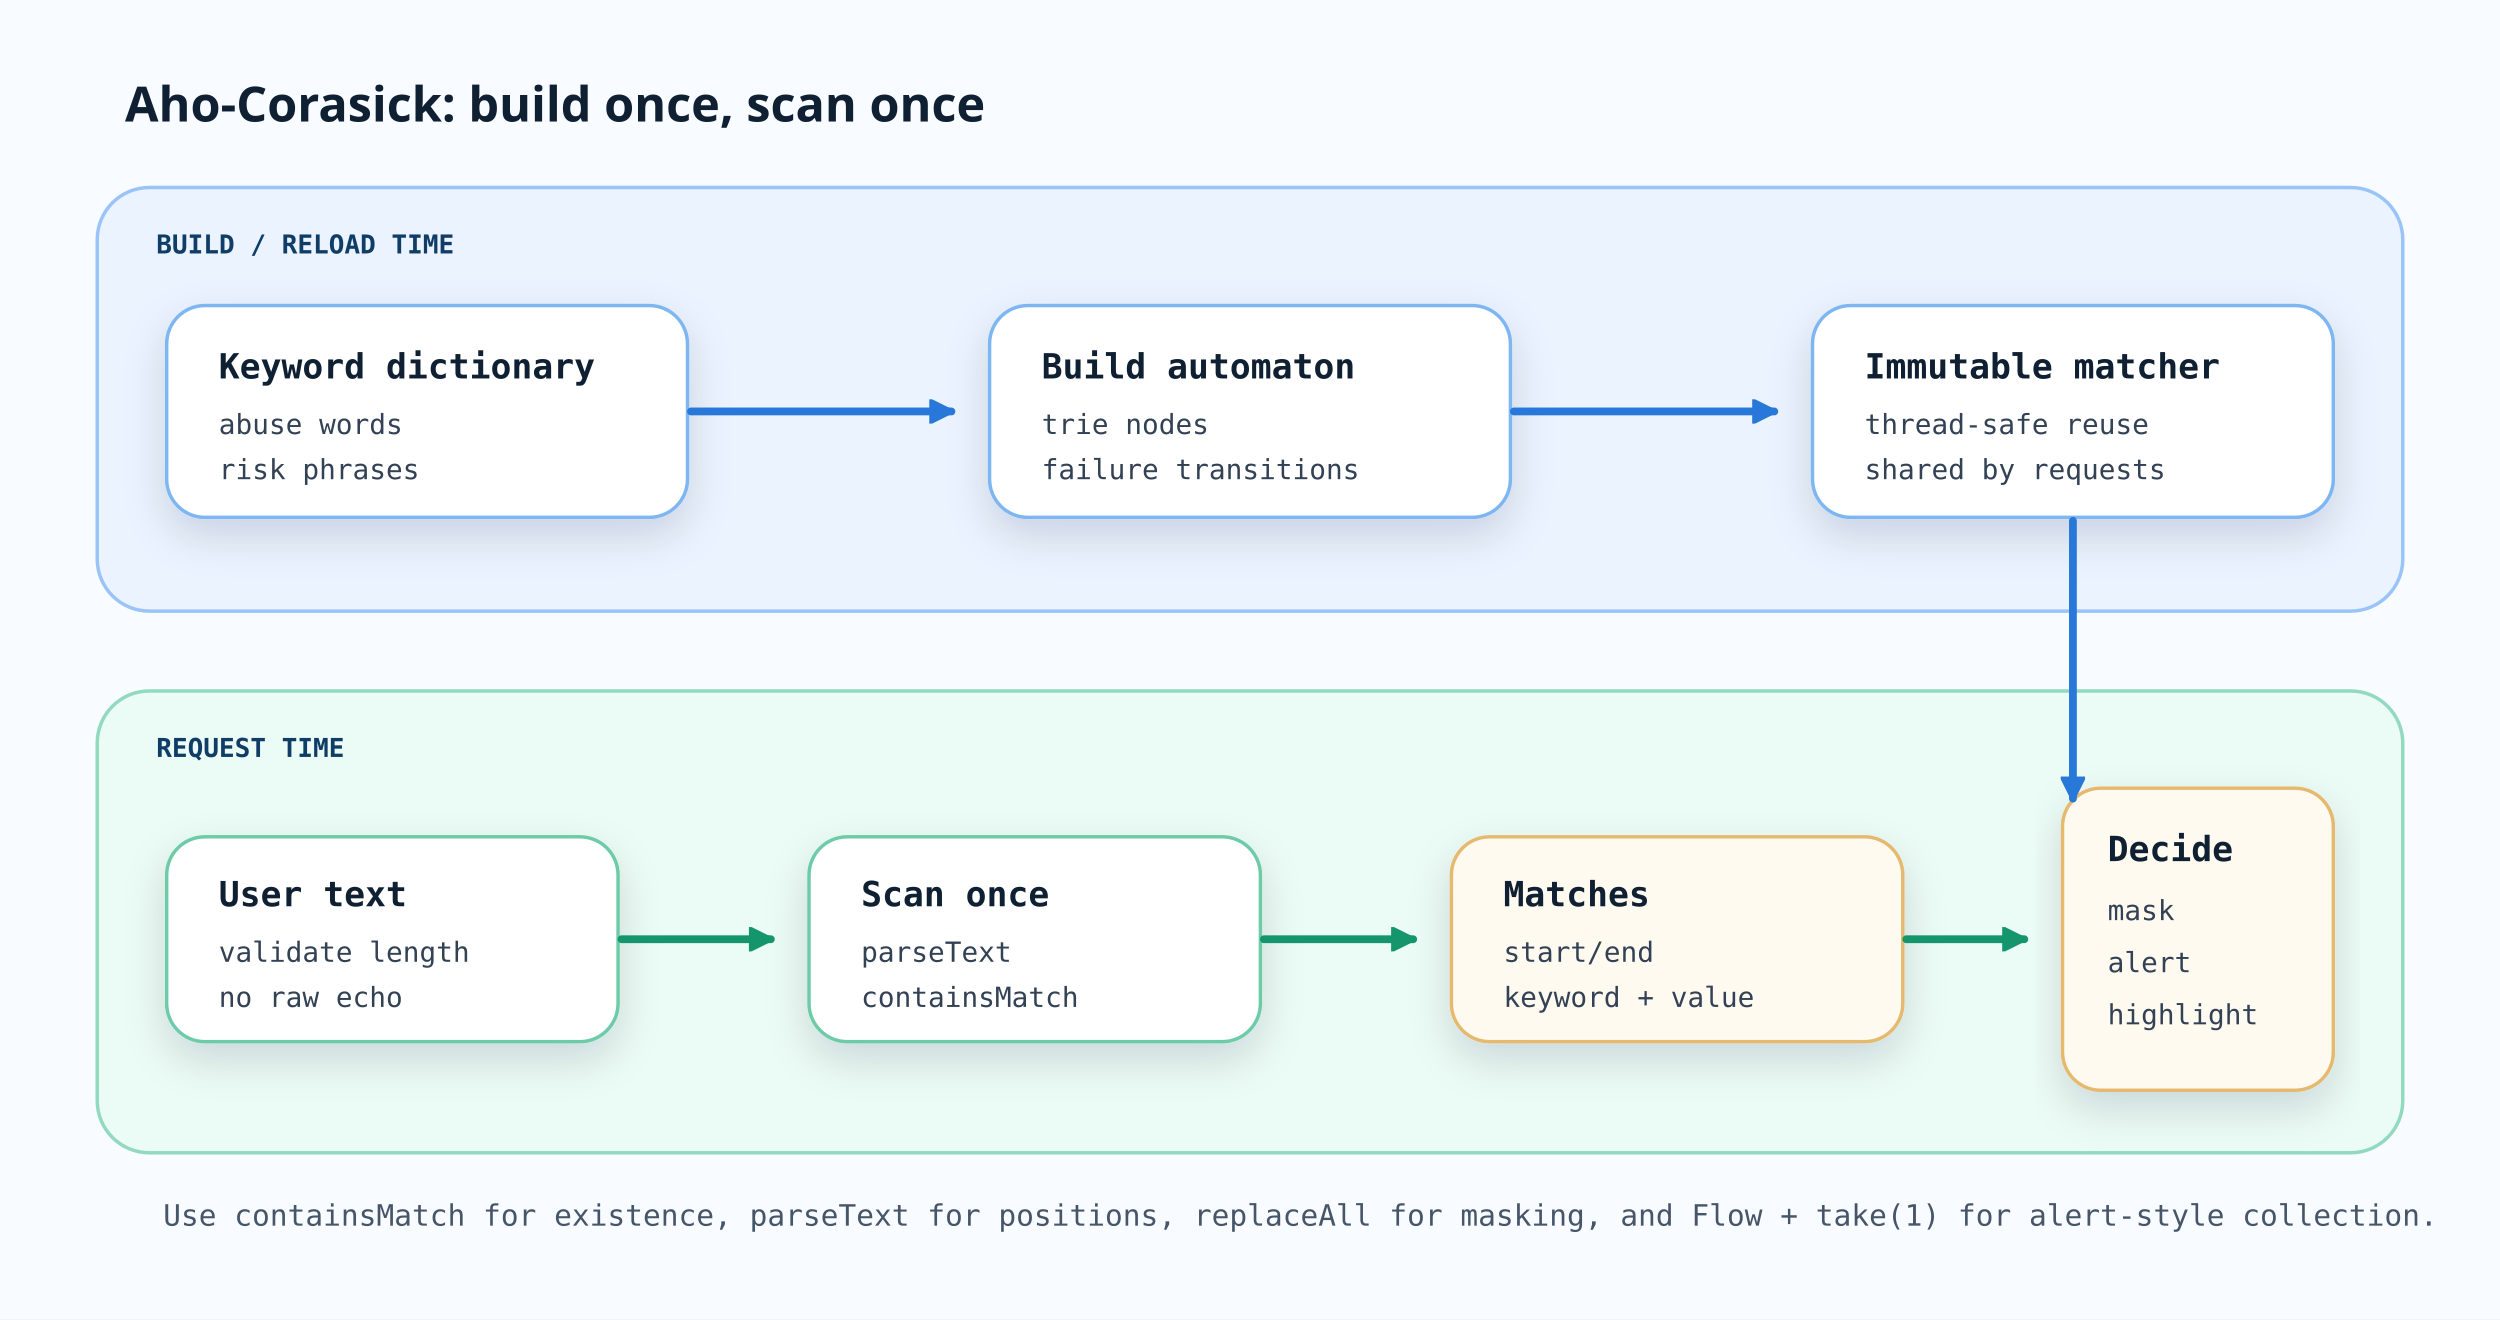
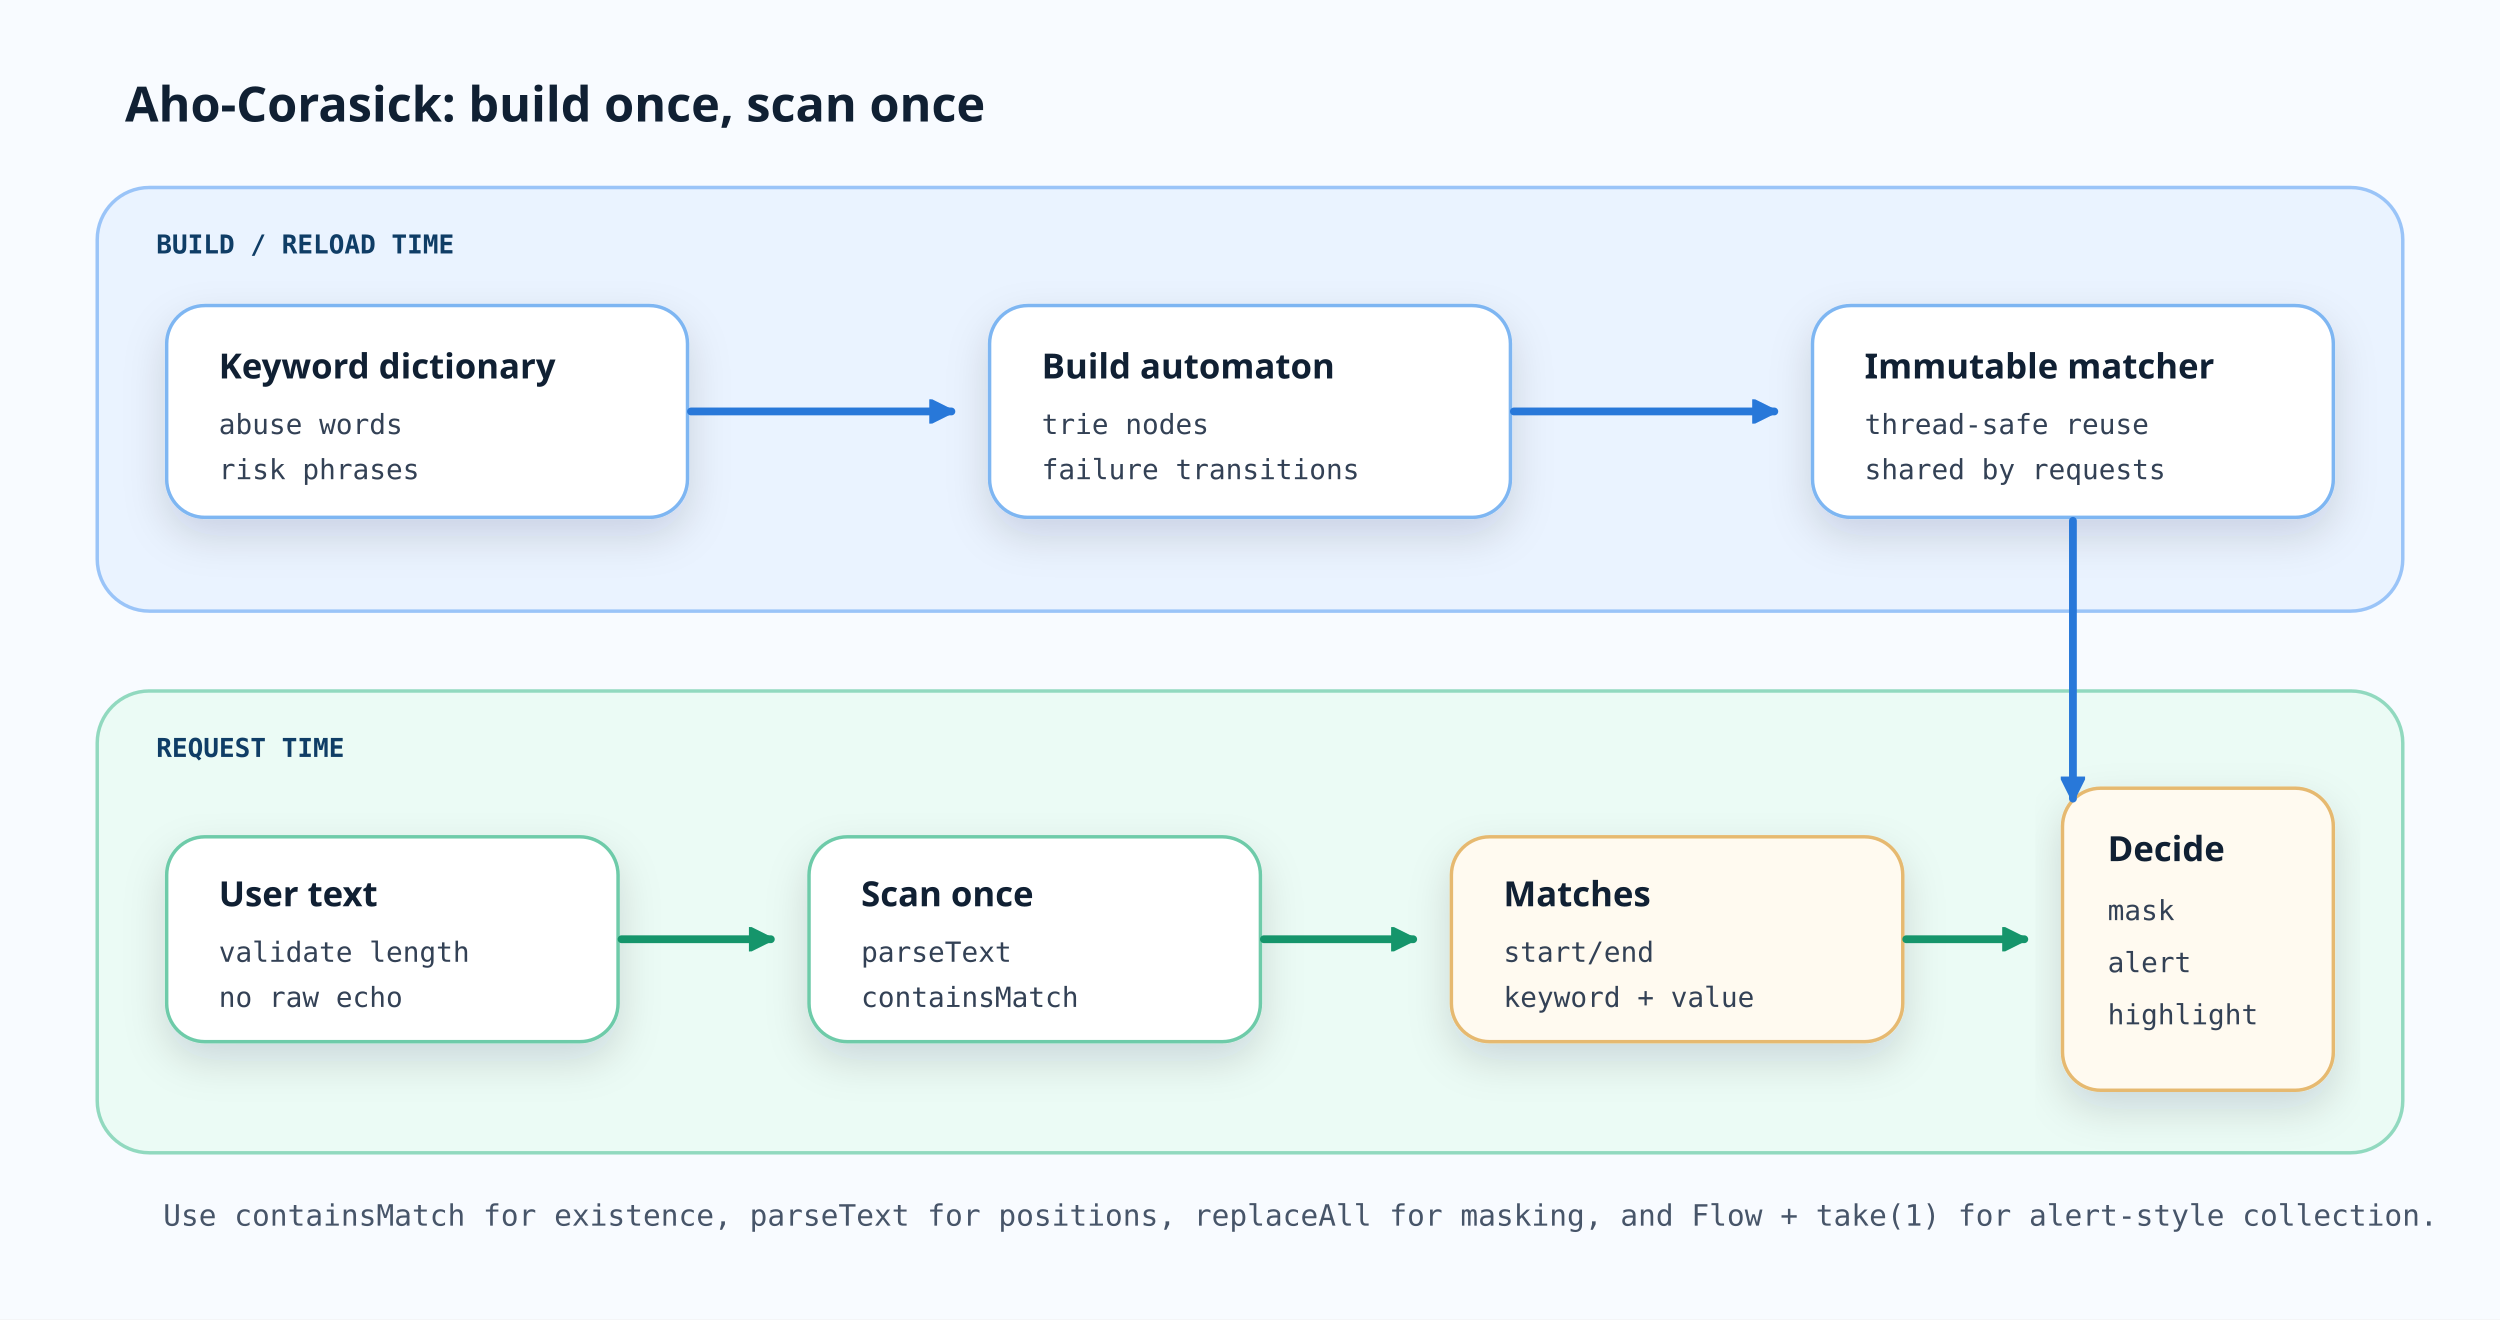
<svg xmlns="http://www.w3.org/2000/svg" width="1440" height="760" viewBox="0 0 1440 760" role="img" aria-labelledby="title desc">
  <defs>
    <filter id="shadow" x="-10%" y="-20%" width="120%" height="150%">
      <feDropShadow dx="0" dy="10" stdDeviation="12" flood-color="#132238" flood-opacity="0.14" />
    </filter>
    <marker id="arrow-blue" viewBox="0 0 10 10" refX="9" refY="5" markerWidth="14" markerHeight="14" orient="auto" markerUnits="userSpaceOnUse">
      <path d="M 0 0 L 10 5 L 0 10 Z" fill="#2878d9" stroke="#2878d9" stroke-width="1" stroke-dasharray="none" style="stroke-dasharray:none" />
    </marker>
    <marker id="arrow-green" viewBox="0 0 10 10" refX="9" refY="5" markerWidth="14" markerHeight="14" orient="auto" markerUnits="userSpaceOnUse">
      <path d="M 0 0 L 10 5 L 0 10 Z" fill="#15956b" stroke="#15956b" stroke-width="1" stroke-dasharray="none" style="stroke-dasharray:none" />
    </marker>
    <style>
      .canvas { fill: #f8fbff; }
      .band-build { fill: #eaf3ff; stroke: #9ac4f8; stroke-width: 2; }
      .band-request { fill: #ebfbf5; stroke: #91d9bf; stroke-width: 2; }
      .card { filter: url(#shadow); stroke-width: 2; rx: 22; }
      .build-card { fill: #ffffff; stroke: #7eb6f2; }
      .request-card { fill: #ffffff; stroke: #6ecba9; }
      .result-card { fill: #fffaf0; stroke: #e6b96f; }
      .title { font-family: "Architects Daughter", "Comic Mono", ui-sans-serif, system-ui, sans-serif; font-size: 28px; fill: #102033; font-weight: 700; }
-       .label { font-family: "Comic Mono", ui-monospace, monospace; font-size: 20px; fill: #102033; font-weight: 700; }
+       .label { font-family: "Architects Daughter", "Comic Mono", sans-serif; font-size: 20px; fill: #102033; font-weight: 700; }
      .body { font-family: "Comic Mono", ui-monospace, monospace; font-size: 16px; fill: #334155; }
      .tag { font-family: "Comic Mono", ui-monospace, monospace; font-size: 15px; fill: #0f3d66; font-weight: 700; }
      .connector-blue { fill: none; stroke: #2878d9; stroke-width: 4.5; stroke-linecap: round; stroke-linejoin: round; marker-end: url(#arrow-blue); }
      .connector-green { fill: none; stroke: #15956b; stroke-width: 4.5; stroke-linecap: round; stroke-linejoin: round; marker-end: url(#arrow-green); }
      .note { font-family: "Comic Mono", ui-monospace, monospace; font-size: 17px; fill: #475569; }
    </style>
  </defs>
  <rect class="canvas" x="0" y="0" width="1440" height="760" />
  <text class="title" x="72" y="70">Aho-Corasick: build once, scan once</text>
  <rect class="band-build" x="56" y="108" width="1328" height="244" rx="30" />
  <text class="tag" x="90" y="146">BUILD / RELOAD TIME</text>
  <rect class="band-request" x="56" y="398" width="1328" height="266" rx="30" />
  <text class="tag" x="90" y="436">REQUEST TIME</text>
  <g>
    <rect class="card build-card" x="96" y="176" width="300" height="122" rx="22" />
    <text class="label" x="126" y="218">Keyword dictionary</text>
    <text class="body" x="126" y="250">abuse words</text>
    <text class="body" x="126" y="276">risk phrases</text>
  </g>
  <g>
    <rect class="card build-card" x="570" y="176" width="300" height="122" rx="22" />
    <text class="label" x="600" y="218">Build automaton</text>
    <text class="body" x="600" y="250">trie nodes</text>
    <text class="body" x="600" y="276">failure transitions</text>
  </g>
  <g>
    <rect class="card build-card" x="1044" y="176" width="300" height="122" rx="22" />
    <text class="label" x="1074" y="218">Immutable matcher</text>
    <text class="body" x="1074" y="250">thread-safe reuse</text>
    <text class="body" x="1074" y="276">shared by requests</text>
  </g>
  <path class="connector-blue" d="M 398 237 L 548 237" />
  <path class="connector-blue" d="M 872 237 L 1022 237" />
  <g>
    <rect class="card request-card" x="96" y="482" width="260" height="118" rx="22" />
    <text class="label" x="126" y="522">User text</text>
    <text class="body" x="126" y="554">validate length</text>
    <text class="body" x="126" y="580">no raw echo</text>
  </g>
  <g>
    <rect class="card request-card" x="466" y="482" width="260" height="118" rx="22" />
    <text class="label" x="496" y="522">Scan once</text>
    <text class="body" x="496" y="554">parseText</text>
    <text class="body" x="496" y="580">containsMatch</text>
  </g>
  <g>
    <rect class="card result-card" x="836" y="482" width="260" height="118" rx="22" />
    <text class="label" x="866" y="522">Matches</text>
    <text class="body" x="866" y="554">start/end</text>
    <text class="body" x="866" y="580">keyword + value</text>
  </g>
  <g>
    <rect class="card result-card" x="1188" y="454" width="156" height="174" rx="22" />
    <text class="label" x="1214" y="496">Decide</text>
    <text class="body" x="1214" y="530">mask</text>
    <text class="body" x="1214" y="560">alert</text>
    <text class="body" x="1214" y="590">highlight</text>
  </g>
  <path class="connector-green" d="M 358 541 L 444 541" />
  <path class="connector-green" d="M 728 541 L 814 541" />
  <path class="connector-green" d="M 1098 541 L 1166 541" />
  <path class="connector-blue" d="M 1194 300 L 1194 460" marker-end="url(#arrow-blue)" />
  <text class="note" x="94" y="706">Use containsMatch for existence, parseText for positions, replaceAll for masking, and Flow + take(1) for alert-style collection.</text>
</svg>
